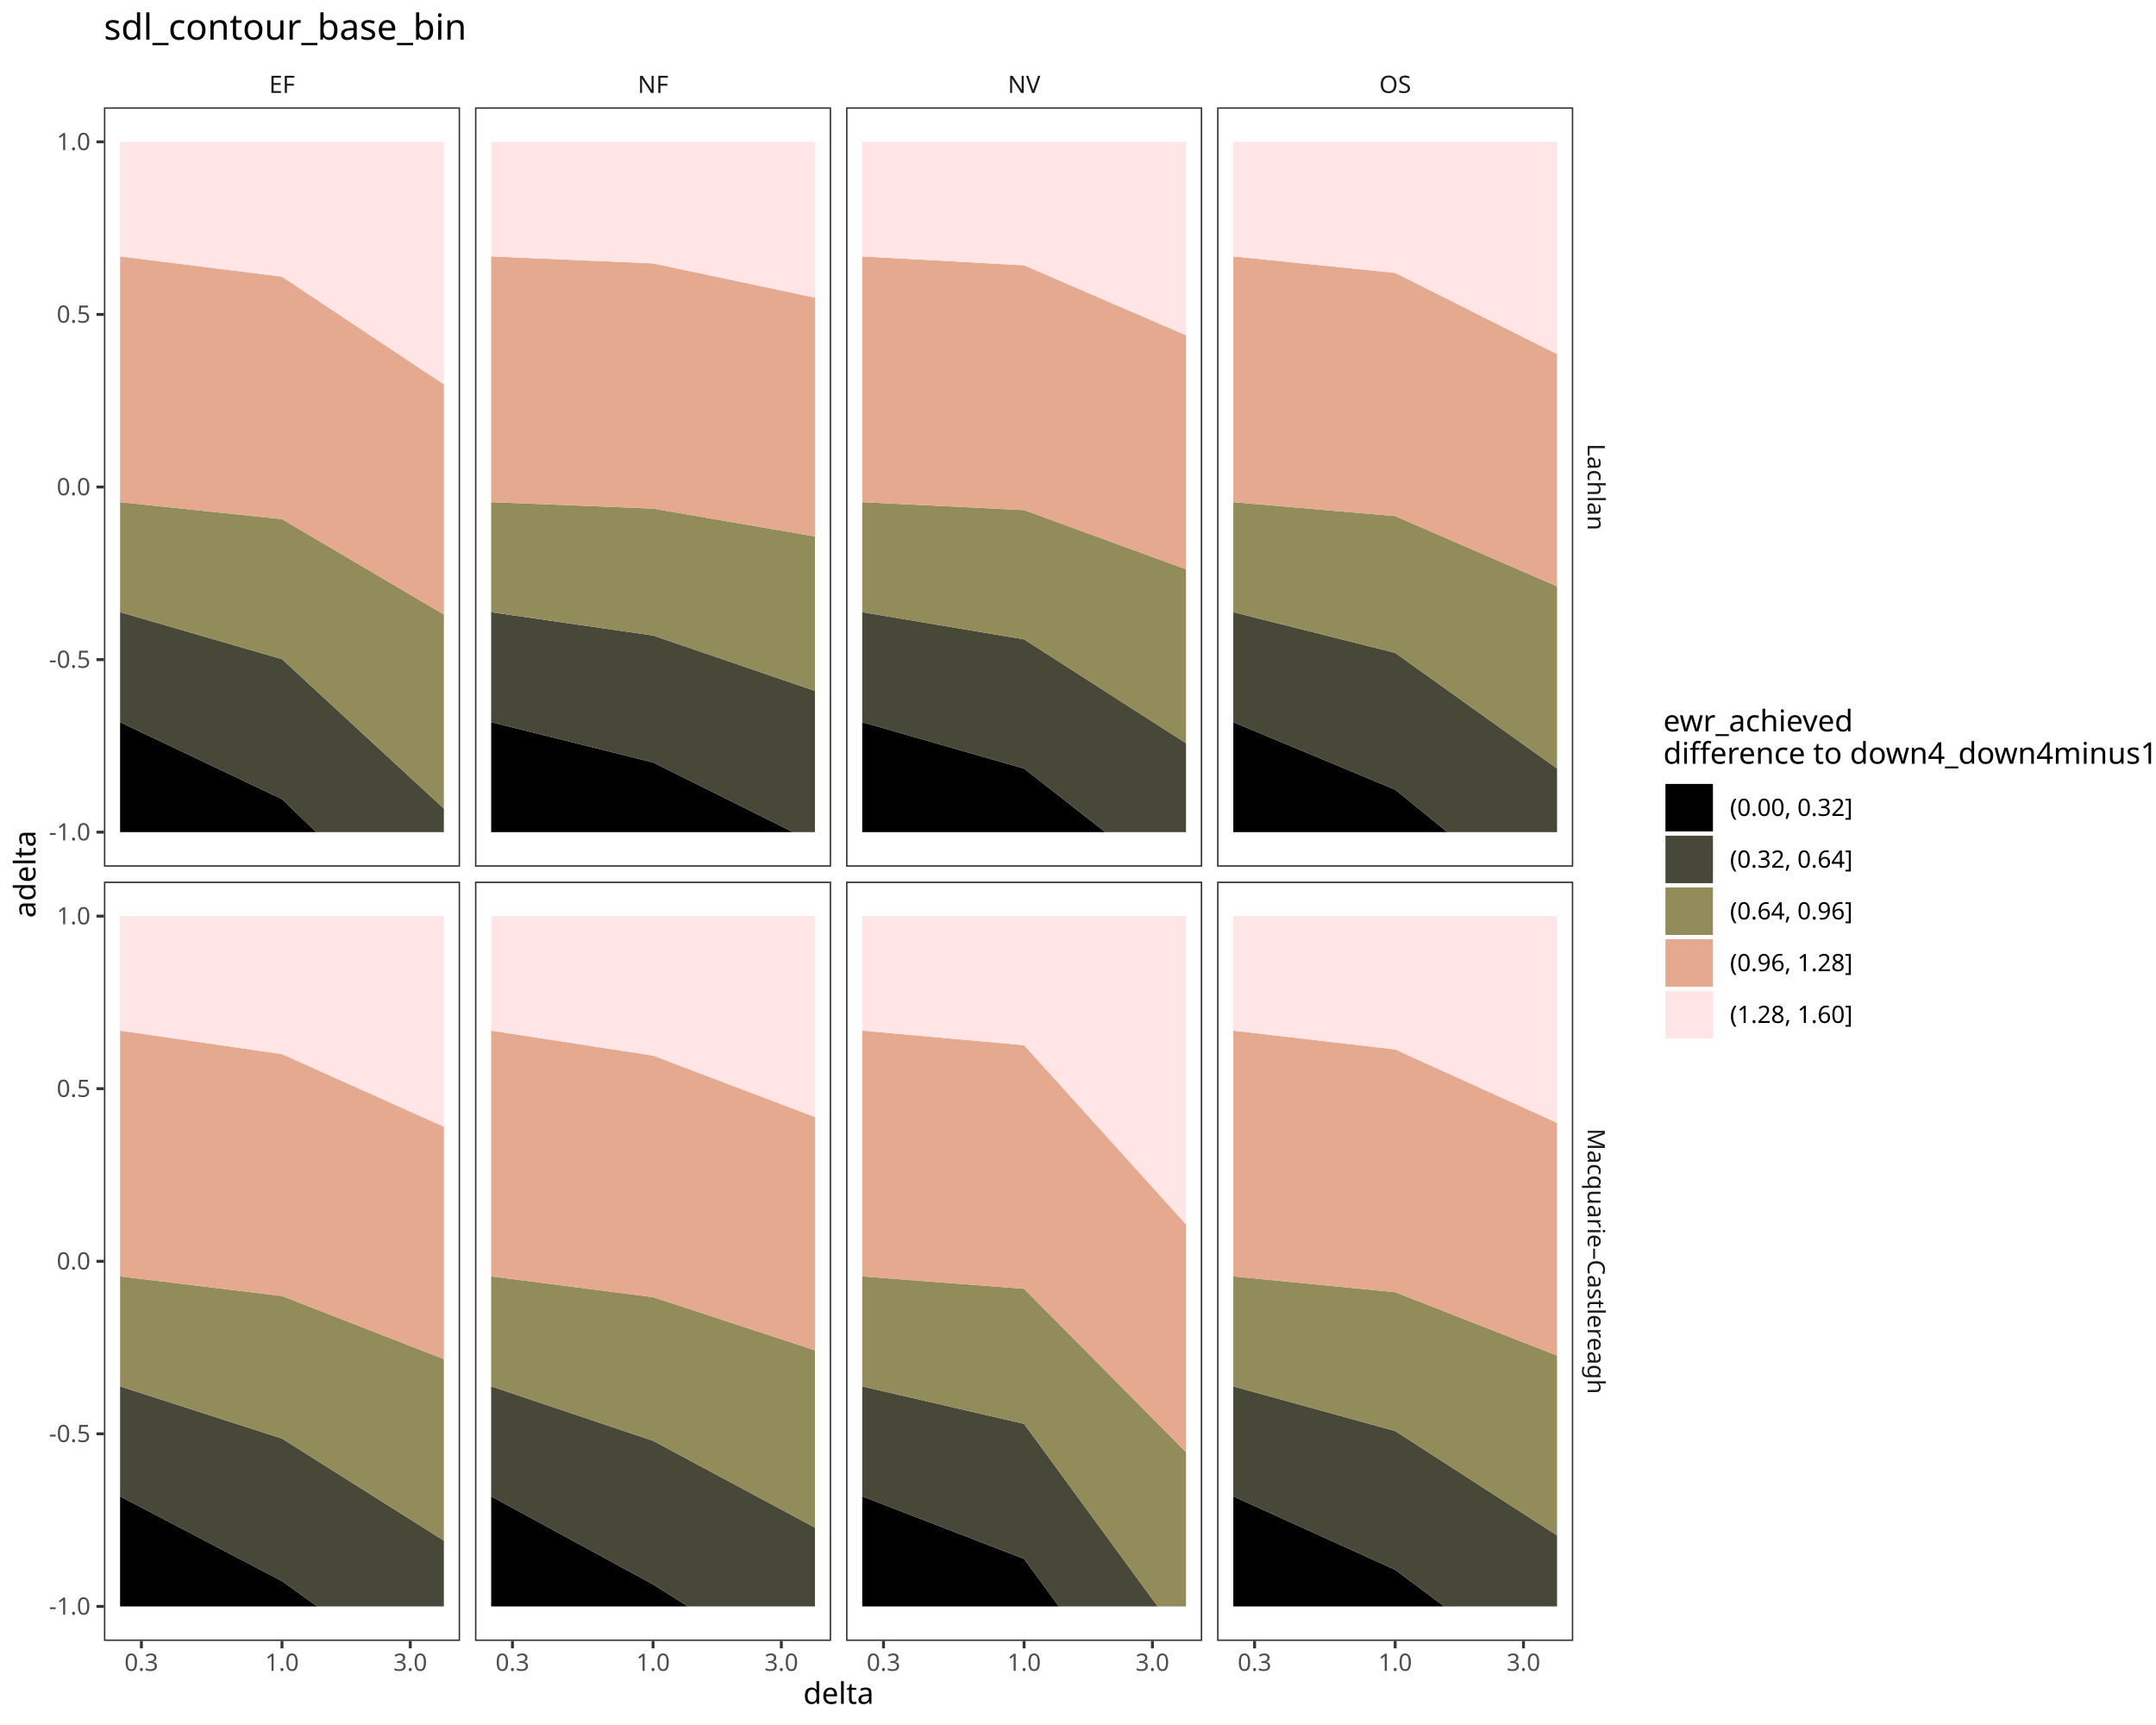
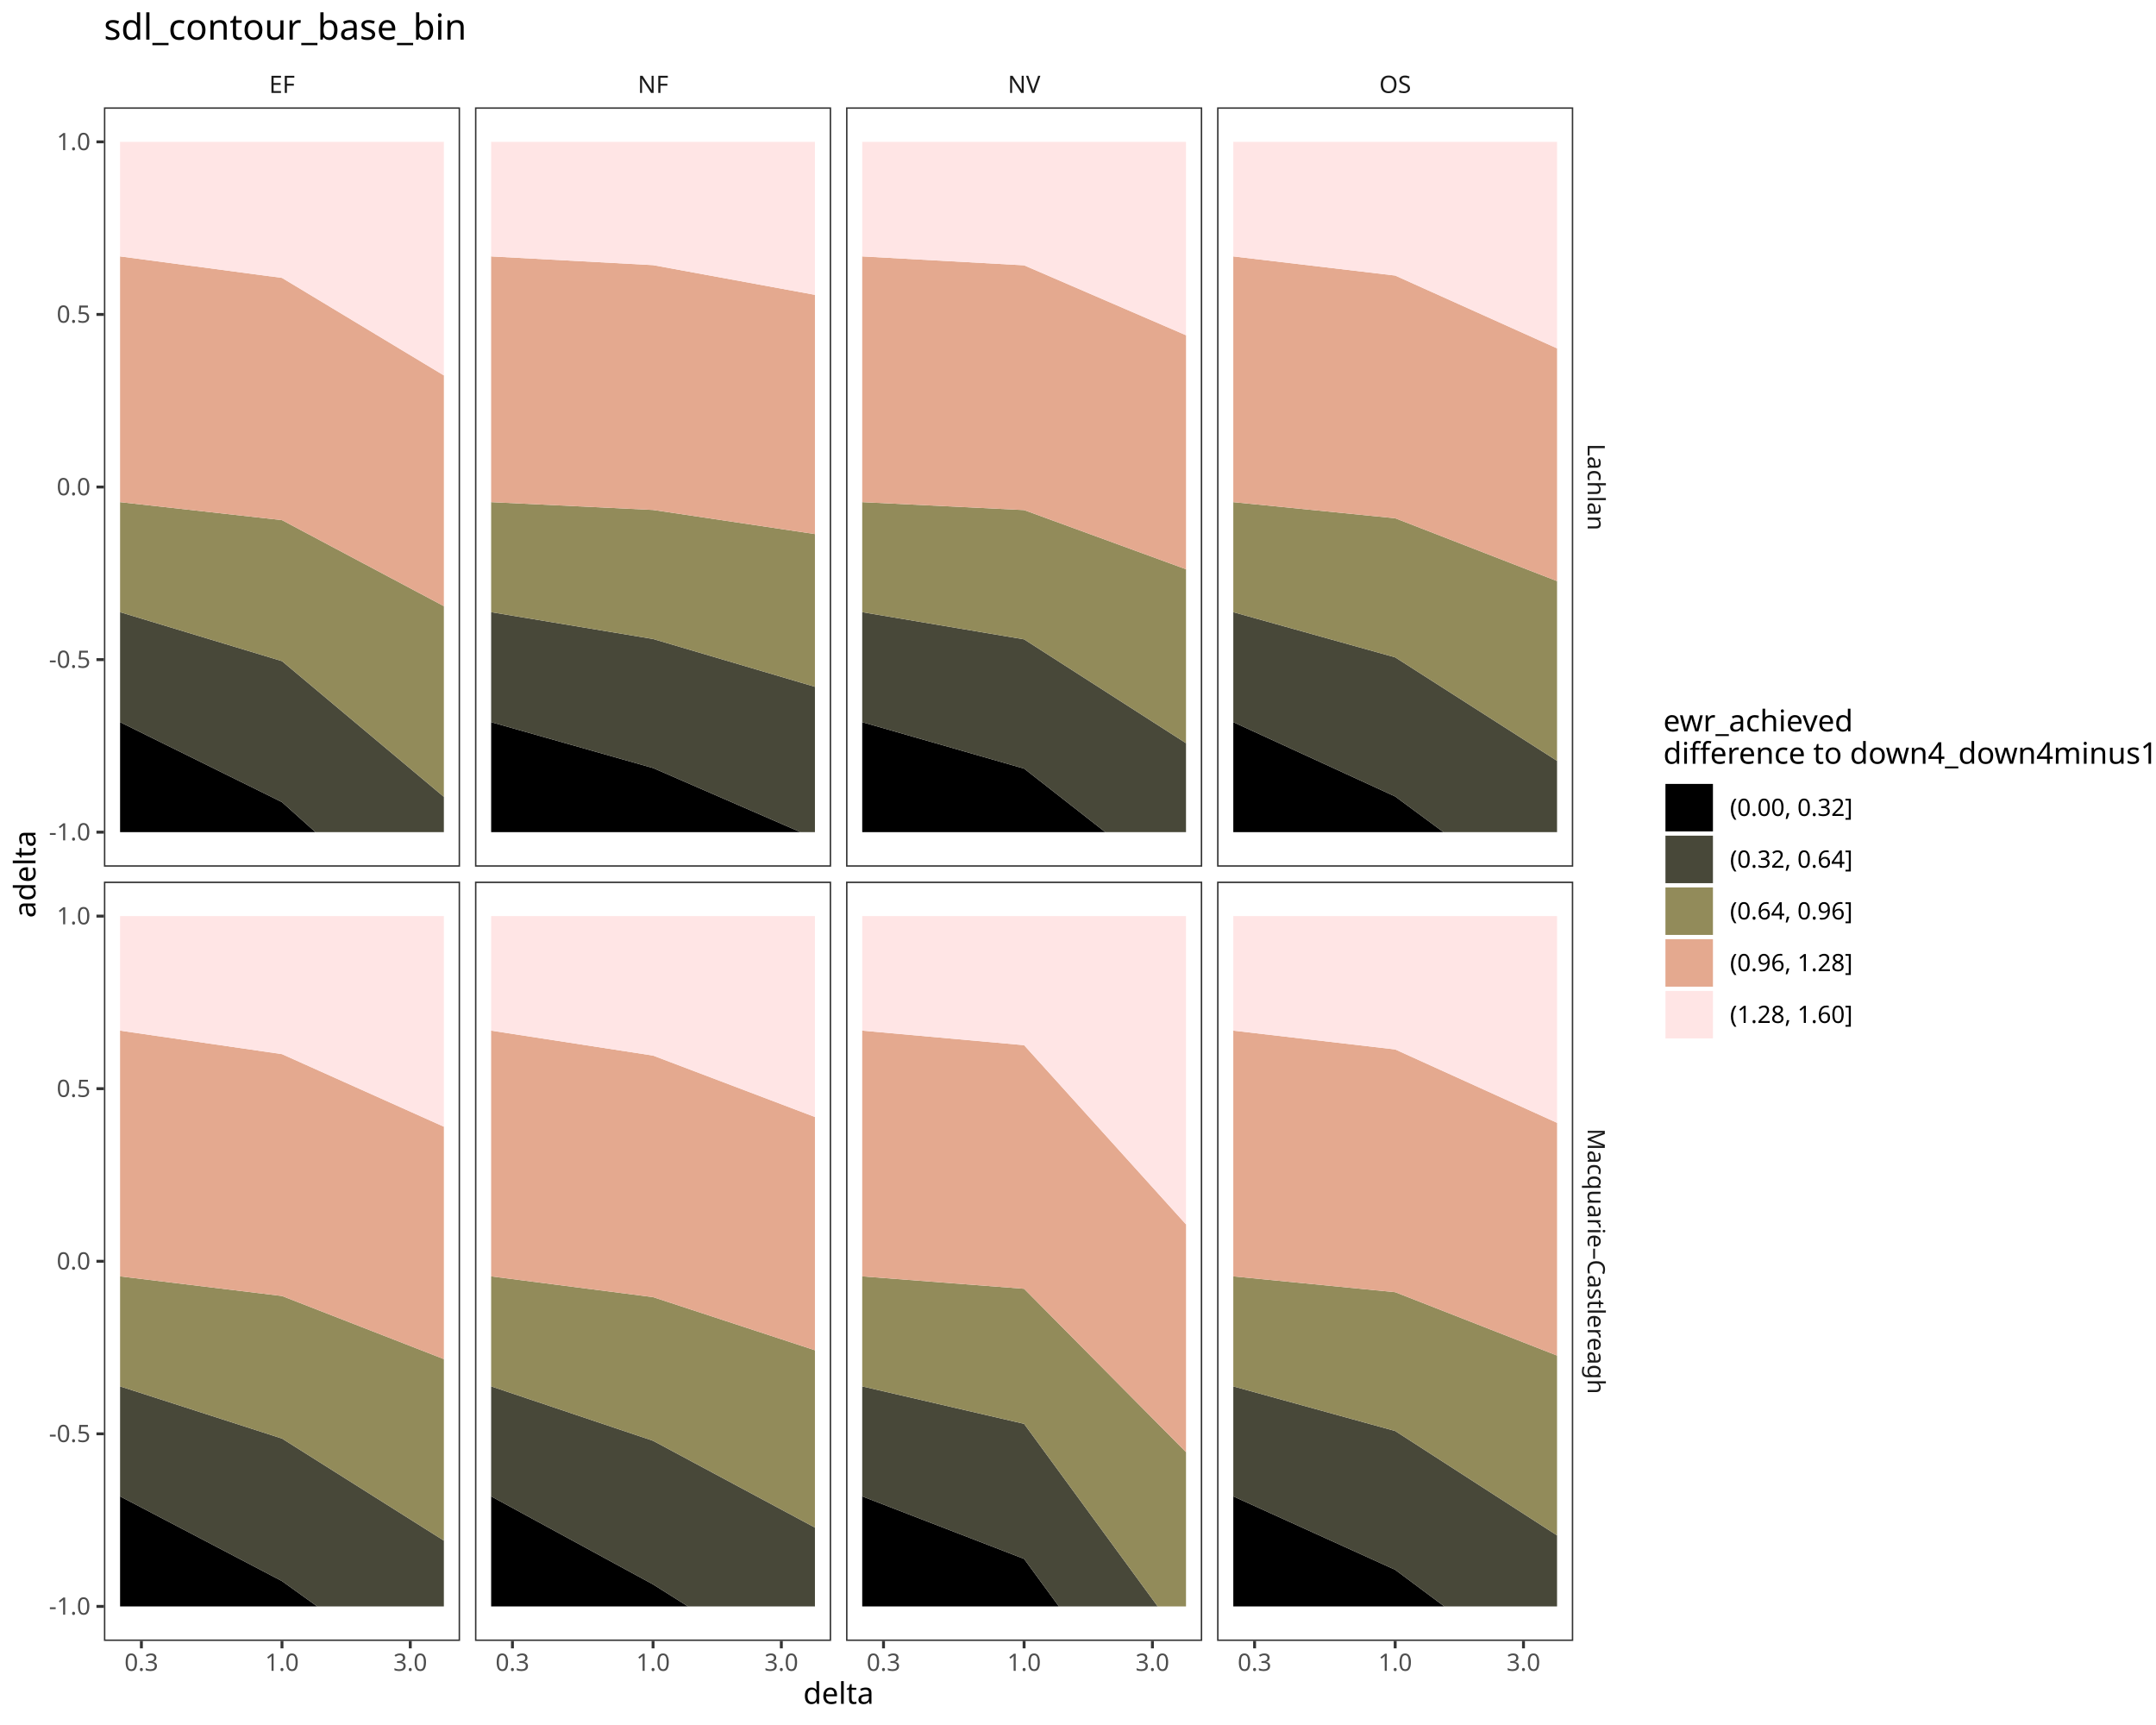
<svg xmlns="http://www.w3.org/2000/svg" class="svglite" data-engine-version="2.0" width="720.00pt" height="576.00pt" viewBox="0 0 720.00 576.00">
  <defs>
    <style type="text/css">
    .svglite line, .svglite polyline, .svglite polygon, .svglite path, .svglite rect, .svglite circle {
      fill: none;
      stroke: #000000;
      stroke-linecap: round;
      stroke-linejoin: round;
      stroke-miterlimit: 10.00;
    }
  </style>
  </defs>
  <rect width="100%" height="100%" style="stroke: none; fill: #FFFFFF;" />
  <defs>
    <clipPath id="cpMC4wMHw3MjAuMDB8MC4wMHw1NzYuMDA=">
      <rect x="0.00" y="0.00" width="720.00" height="576.00" />
    </clipPath>
  </defs>
  <g clip-path="url(#cpMC4wMHw3MjAuMDB8MC4wMHw1NzYuMDA=)">
    <rect x="0" y="0.00" width="720.00" height="576.00" style="stroke-width: 0.97; stroke: #FFFFFF; fill: #FFFFFF;" />
  </g>
  <defs>
    <clipPath id="cpMzQuNzB8MTUzLjY0fDM1Ljg1fDI4OS4zOQ==">
      <rect x="34.70" y="35.85" width="118.94" height="253.55" />
    </clipPath>
  </defs>
  <g clip-path="url(#cpMzQuNzB8MTUzLjY0fDM1Ljg1fDI4OS4zOQ==)">
    <rect x="34.70" y="35.85" width="118.94" height="253.55" style="stroke-width: 0.97; stroke: none; fill: #FFFFFF;" />
-     <path d="M 105.60 277.87 L 94.17 266.85 L 40.10 241.14 L 40.10 277.87 L 94.17 277.87 Z" style="fill-rule: evenodd; fill: #000000; stroke-width: 1.07; stroke: none; stroke-linecap: butt;" />
-     <path d="M 105.60 277.87 L 148.23 277.87 L 148.23 270.00 L 94.17 220.10 L 40.10 204.41 L 40.10 241.14 L 94.17 266.85 Z" style="fill-rule: evenodd; fill: #484839; stroke-width: 1.07; stroke: none; stroke-linecap: butt;" />
-     <path d="M 148.23 205.19 L 94.17 173.34 L 40.10 167.67 L 40.10 204.41 L 94.17 220.10 L 148.23 270.00 Z" style="fill-rule: evenodd; fill: #928B5A; stroke-width: 1.07; stroke: none; stroke-linecap: butt;" />
-     <path d="M 148.23 162.62 L 148.23 128.34 L 94.17 92.38 L 40.10 85.62 L 40.10 162.62 L 40.10 167.67 L 94.17 173.34 L 148.23 205.19 Z" style="fill-rule: evenodd; fill: #E4A98F; stroke-width: 1.07; stroke: none; stroke-linecap: butt;" />
-     <path d="M 148.23 47.37 L 94.17 47.37 L 40.10 47.37 L 40.10 85.62 L 94.17 92.38 L 148.23 128.34 Z" style="fill-rule: evenodd; fill: #FFE5E5; stroke-width: 1.07; stroke: none; stroke-linecap: butt;" />
+     <path d="M 105.36 277.87 L 94.17 267.85 L 40.10 241.14 L 40.10 277.87 L 94.17 277.87 Z" style="fill-rule: evenodd; fill: #000000; stroke-width: 1.07; stroke: none; stroke-linecap: butt;" />
+     <path d="M 105.36 277.87 L 148.23 277.87 L 148.23 266.08 L 94.17 220.76 L 40.10 204.41 L 40.10 241.14 L 94.17 267.85 Z" style="fill-rule: evenodd; fill: #484839; stroke-width: 1.07; stroke: none; stroke-linecap: butt;" />
+     <path d="M 148.23 202.40 L 94.17 173.68 L 40.10 167.67 L 40.10 204.41 L 94.17 220.76 L 148.23 266.08 Z" style="fill-rule: evenodd; fill: #928B5A; stroke-width: 1.07; stroke: none; stroke-linecap: butt;" />
+     <path d="M 148.23 162.62 L 148.23 125.36 L 94.17 92.79 L 40.10 85.62 L 40.10 162.62 L 40.10 167.67 L 94.17 173.68 L 148.23 202.40 Z" style="fill-rule: evenodd; fill: #E4A98F; stroke-width: 1.07; stroke: none; stroke-linecap: butt;" />
+     <path d="M 148.23 47.37 L 94.17 47.37 L 40.10 47.37 L 40.10 85.62 L 94.17 92.79 L 148.23 125.36 Z" style="fill-rule: evenodd; fill: #FFE5E5; stroke-width: 1.07; stroke: none; stroke-linecap: butt;" />
    <rect x="34.70" y="35.85" width="118.94" height="253.55" style="stroke-width: 0.97; stroke: #333333;" />
  </g>
  <g clip-path="url(#cpMC4wMHw3MjAuMDB8MC4wMHw1NzYuMDA=)">
</g>
  <defs>
    <clipPath id="cpMzQuNzB8MTUzLjY0fDI5NC4zOHw1NDcuOTI=">
      <rect x="34.70" y="294.38" width="118.94" height="253.55" />
    </clipPath>
  </defs>
  <g clip-path="url(#cpMzQuNzB8MTUzLjY0fDI5NC4zOHw1NDcuOTI=)">
    <rect x="34.70" y="294.38" width="118.94" height="253.55" style="stroke-width: 0.97; stroke: none; fill: #FFFFFF;" />
    <path d="M 105.93 536.40 L 94.17 527.96 L 40.10 499.66 L 40.10 536.40 L 94.17 536.40 Z" style="fill-rule: evenodd; fill: #000000; stroke-width: 1.07; stroke: none; stroke-linecap: butt;" />
    <path d="M 105.93 536.40 L 148.23 536.40 L 148.23 514.43 L 94.17 480.35 L 40.10 462.93 L 40.10 499.66 L 94.17 527.96 Z" style="fill-rule: evenodd; fill: #484839; stroke-width: 1.07; stroke: none; stroke-linecap: butt;" />
    <path d="M 148.23 453.82 L 94.17 432.75 L 40.10 426.20 L 40.10 462.93 L 94.17 480.35 L 148.23 514.43 Z" style="fill-rule: evenodd; fill: #928B5A; stroke-width: 1.07; stroke: none; stroke-linecap: butt;" />
    <path d="M 148.23 421.15 L 148.23 376.22 L 94.17 351.99 L 40.10 344.14 L 40.10 421.15 L 40.10 426.20 L 94.17 432.75 L 148.23 453.82 Z" style="fill-rule: evenodd; fill: #E4A98F; stroke-width: 1.07; stroke: none; stroke-linecap: butt;" />
    <path d="M 148.23 305.90 L 94.17 305.90 L 40.10 305.90 L 40.10 344.14 L 94.17 351.99 L 148.23 376.22 Z" style="fill-rule: evenodd; fill: #FFE5E5; stroke-width: 1.07; stroke: none; stroke-linecap: butt;" />
    <rect x="34.70" y="294.38" width="118.94" height="253.55" style="stroke-width: 0.97; stroke: #333333;" />
  </g>
  <g clip-path="url(#cpMC4wMHw3MjAuMDB8MC4wMHw1NzYuMDA=)">
</g>
  <defs>
    <clipPath id="cpMTU4LjYyfDI3Ny41NXwzNS44NXwyODkuMzk=">
      <rect x="158.62" y="35.85" width="118.94" height="253.55" />
    </clipPath>
  </defs>
  <g clip-path="url(#cpMTU4LjYyfDI3Ny41NXwzNS44NXwyODkuMzk=)">
    <rect x="158.62" y="35.85" width="118.94" height="253.55" style="stroke-width: 0.97; stroke: none; fill: #FFFFFF;" />
-     <path d="M 264.88 277.87 L 218.09 254.59 L 164.02 241.14 L 164.02 277.87 L 218.09 277.87 Z" style="fill-rule: evenodd; fill: #000000; stroke-width: 1.07; stroke: none; stroke-linecap: butt;" />
-     <path d="M 264.88 277.87 L 272.15 277.87 L 272.15 230.69 L 218.09 212.20 L 164.02 204.41 L 164.02 241.14 L 218.09 254.59 Z" style="fill-rule: evenodd; fill: #484839; stroke-width: 1.07; stroke: none; stroke-linecap: butt;" />
-     <path d="M 272.15 179.12 L 218.09 169.82 L 164.02 167.67 L 164.02 204.41 L 218.09 212.20 L 272.15 230.69 Z" style="fill-rule: evenodd; fill: #928B5A; stroke-width: 1.07; stroke: none; stroke-linecap: butt;" />
-     <path d="M 272.15 162.62 L 272.15 99.39 L 218.09 87.95 L 164.02 85.62 L 164.02 162.62 L 164.02 167.67 L 218.09 169.82 L 272.15 179.12 Z" style="fill-rule: evenodd; fill: #E4A98F; stroke-width: 1.07; stroke: none; stroke-linecap: butt;" />
-     <path d="M 272.15 47.37 L 218.09 47.37 L 164.02 47.37 L 164.02 85.62 L 218.09 87.95 L 272.15 99.39 Z" style="fill-rule: evenodd; fill: #FFE5E5; stroke-width: 1.07; stroke: none; stroke-linecap: butt;" />
+     <path d="M 267.35 277.87 L 218.09 256.46 L 164.02 241.14 L 164.02 277.87 L 218.09 277.87 Z" style="fill-rule: evenodd; fill: #000000; stroke-width: 1.07; stroke: none; stroke-linecap: butt;" />
+     <path d="M 267.35 277.87 L 272.15 277.87 L 272.15 229.33 L 218.09 213.37 L 164.02 204.41 L 164.02 241.14 L 218.09 256.46 Z" style="fill-rule: evenodd; fill: #484839; stroke-width: 1.07; stroke: none; stroke-linecap: butt;" />
+     <path d="M 272.15 178.33 L 218.09 170.28 L 164.02 167.67 L 164.02 204.41 L 218.09 213.37 L 272.15 229.33 Z" style="fill-rule: evenodd; fill: #928B5A; stroke-width: 1.07; stroke: none; stroke-linecap: butt;" />
+     <path d="M 272.15 162.62 L 272.15 98.45 L 218.09 88.53 L 164.02 85.62 L 164.02 162.62 L 164.02 167.67 L 218.09 170.28 L 272.15 178.33 Z" style="fill-rule: evenodd; fill: #E4A98F; stroke-width: 1.07; stroke: none; stroke-linecap: butt;" />
+     <path d="M 272.15 47.37 L 218.09 47.37 L 164.02 47.37 L 164.02 85.62 L 218.09 88.53 L 272.15 98.45 Z" style="fill-rule: evenodd; fill: #FFE5E5; stroke-width: 1.07; stroke: none; stroke-linecap: butt;" />
    <rect x="158.62" y="35.85" width="118.94" height="253.55" style="stroke-width: 0.97; stroke: #333333;" />
  </g>
  <g clip-path="url(#cpMC4wMHw3MjAuMDB8MC4wMHw1NzYuMDA=)">
</g>
  <defs>
    <clipPath id="cpMTU4LjYyfDI3Ny41NXwyOTQuMzh8NTQ3Ljky">
      <rect x="158.62" y="294.38" width="118.94" height="253.55" />
    </clipPath>
  </defs>
  <g clip-path="url(#cpMTU4LjYyfDI3Ny41NXwyOTQuMzh8NTQ3Ljky)">
    <rect x="158.62" y="294.38" width="118.94" height="253.55" style="stroke-width: 0.97; stroke: none; fill: #FFFFFF;" />
    <path d="M 229.75 536.40 L 218.09 529.06 L 164.02 499.66 L 164.02 536.40 L 218.09 536.40 Z" style="fill-rule: evenodd; fill: #000000; stroke-width: 1.07; stroke: none; stroke-linecap: butt;" />
    <path d="M 229.75 536.40 L 272.15 536.40 L 272.15 510.08 L 218.09 481.10 L 164.02 462.93 L 164.02 499.66 L 218.09 529.06 Z" style="fill-rule: evenodd; fill: #484839; stroke-width: 1.07; stroke: none; stroke-linecap: butt;" />
    <path d="M 272.15 450.87 L 218.09 433.13 L 164.02 426.20 L 164.02 462.93 L 218.09 481.10 L 272.15 510.08 Z" style="fill-rule: evenodd; fill: #928B5A; stroke-width: 1.07; stroke: none; stroke-linecap: butt;" />
    <path d="M 272.15 421.15 L 272.15 372.98 L 218.09 352.47 L 164.02 344.14 L 164.02 421.15 L 164.02 426.20 L 218.09 433.13 L 272.15 450.87 Z" style="fill-rule: evenodd; fill: #E4A98F; stroke-width: 1.07; stroke: none; stroke-linecap: butt;" />
    <path d="M 272.15 305.90 L 218.09 305.90 L 164.02 305.90 L 164.02 344.14 L 218.09 352.47 L 272.15 372.98 Z" style="fill-rule: evenodd; fill: #FFE5E5; stroke-width: 1.07; stroke: none; stroke-linecap: butt;" />
    <rect x="158.62" y="294.38" width="118.94" height="253.55" style="stroke-width: 0.97; stroke: #333333;" />
  </g>
  <g clip-path="url(#cpMC4wMHw3MjAuMDB8MC4wMHw1NzYuMDA=)">
</g>
  <defs>
    <clipPath id="cpMjgyLjU0fDQwMS40N3wzNS44NXwyODkuMzk=">
      <rect x="282.54" y="35.85" width="118.94" height="253.55" />
    </clipPath>
  </defs>
  <g clip-path="url(#cpMjgyLjU0fDQwMS40N3wzNS44NXwyODkuMzk=)">
    <rect x="282.54" y="35.85" width="118.94" height="253.55" style="stroke-width: 0.97; stroke: none; fill: #FFFFFF;" />
    <path d="M 369.13 277.87 L 342.00 256.65 L 287.94 241.14 L 287.94 277.87 L 342.00 277.87 Z" style="fill-rule: evenodd; fill: #000000; stroke-width: 1.07; stroke: none; stroke-linecap: butt;" />
    <path d="M 369.13 277.87 L 396.07 277.87 L 396.07 248.16 L 342.00 213.49 L 287.94 204.41 L 287.94 241.14 L 342.00 256.65 Z" style="fill-rule: evenodd; fill: #484839; stroke-width: 1.07; stroke: none; stroke-linecap: butt;" />
    <path d="M 396.07 190.08 L 342.00 170.32 L 287.94 167.67 L 287.94 204.41 L 342.00 213.49 L 396.07 248.16 Z" style="fill-rule: evenodd; fill: #928B5A; stroke-width: 1.07; stroke: none; stroke-linecap: butt;" />
    <path d="M 396.07 162.62 L 396.07 111.94 L 342.00 88.59 L 287.94 85.62 L 287.94 162.62 L 287.94 167.67 L 342.00 170.32 L 396.07 190.08 Z" style="fill-rule: evenodd; fill: #E4A98F; stroke-width: 1.07; stroke: none; stroke-linecap: butt;" />
    <path d="M 396.07 47.37 L 342.00 47.37 L 287.94 47.37 L 287.94 85.62 L 342.00 88.59 L 396.07 111.94 Z" style="fill-rule: evenodd; fill: #FFE5E5; stroke-width: 1.07; stroke: none; stroke-linecap: butt;" />
    <rect x="282.54" y="35.85" width="118.94" height="253.55" style="stroke-width: 0.97; stroke: #333333;" />
  </g>
  <g clip-path="url(#cpMC4wMHw3MjAuMDB8MC4wMHw1NzYuMDA=)">
</g>
  <defs>
    <clipPath id="cpMjgyLjU0fDQwMS40N3wyOTQuMzh8NTQ3Ljky">
      <rect x="282.54" y="294.38" width="118.94" height="253.55" />
    </clipPath>
  </defs>
  <g clip-path="url(#cpMjgyLjU0fDQwMS40N3wyOTQuMzh8NTQ3Ljky)">
    <rect x="282.54" y="294.38" width="118.94" height="253.55" style="stroke-width: 0.97; stroke: none; fill: #FFFFFF;" />
    <path d="M 353.61 536.40 L 342.00 520.54 L 287.94 499.66 L 287.94 536.40 L 342.00 536.40 Z" style="fill-rule: evenodd; fill: #000000; stroke-width: 1.07; stroke: none; stroke-linecap: butt;" />
    <path d="M 353.61 536.40 L 386.61 536.40 L 342.00 475.44 L 287.94 462.93 L 287.94 499.66 L 342.00 520.54 Z" style="fill-rule: evenodd; fill: #484839; stroke-width: 1.07; stroke: none; stroke-linecap: butt;" />
    <path d="M 386.61 536.40 L 396.07 536.40 L 396.07 484.88 L 342.00 430.34 L 287.94 426.20 L 287.94 462.93 L 342.00 475.44 Z" style="fill-rule: evenodd; fill: #928B5A; stroke-width: 1.07; stroke: none; stroke-linecap: butt;" />
    <path d="M 396.07 421.15 L 396.07 408.84 L 342.00 349.00 L 287.94 344.14 L 287.94 421.15 L 287.94 426.20 L 342.00 430.34 L 396.07 484.88 Z" style="fill-rule: evenodd; fill: #E4A98F; stroke-width: 1.07; stroke: none; stroke-linecap: butt;" />
    <path d="M 396.07 305.90 L 342.00 305.90 L 287.94 305.90 L 287.94 344.14 L 342.00 349.00 L 396.07 408.84 Z" style="fill-rule: evenodd; fill: #FFE5E5; stroke-width: 1.07; stroke: none; stroke-linecap: butt;" />
    <rect x="282.54" y="294.38" width="118.94" height="253.55" style="stroke-width: 0.97; stroke: #333333;" />
  </g>
  <g clip-path="url(#cpMC4wMHw3MjAuMDB8MC4wMHw1NzYuMDA=)">
</g>
  <defs>
    <clipPath id="cpNDA2LjQ1fDUyNS4zOXwzNS44NXwyODkuMzk=">
      <rect x="406.45" y="35.85" width="118.94" height="253.55" />
    </clipPath>
  </defs>
  <g clip-path="url(#cpNDA2LjQ1fDUyNS4zOXwzNS44NXwyODkuMzk=)">
    <rect x="406.45" y="35.85" width="118.94" height="253.55" style="stroke-width: 0.97; stroke: none; fill: #FFFFFF;" />
-     <path d="M 483.38 277.87 L 465.92 263.68 L 411.86 241.14 L 411.86 277.87 L 465.92 277.87 Z" style="fill-rule: evenodd; fill: #000000; stroke-width: 1.07; stroke: none; stroke-linecap: butt;" />
-     <path d="M 483.38 277.87 L 519.98 277.87 L 519.98 256.63 L 465.92 218.00 L 411.86 204.41 L 411.86 241.14 L 465.92 263.68 Z" style="fill-rule: evenodd; fill: #484839; stroke-width: 1.07; stroke: none; stroke-linecap: butt;" />
-     <path d="M 519.98 195.80 L 465.92 172.32 L 411.86 167.67 L 411.86 204.41 L 465.92 218.00 L 519.98 256.63 Z" style="fill-rule: evenodd; fill: #928B5A; stroke-width: 1.07; stroke: none; stroke-linecap: butt;" />
-     <path d="M 519.98 162.62 L 519.98 118.25 L 465.92 91.11 L 411.86 85.62 L 411.86 162.62 L 411.86 167.67 L 465.92 172.32 L 519.98 195.80 Z" style="fill-rule: evenodd; fill: #E4A98F; stroke-width: 1.07; stroke: none; stroke-linecap: butt;" />
-     <path d="M 519.98 47.37 L 465.92 47.37 L 411.86 47.37 L 411.86 85.62 L 465.92 91.11 L 519.98 118.25 Z" style="fill-rule: evenodd; fill: #FFE5E5; stroke-width: 1.07; stroke: none; stroke-linecap: butt;" />
+     <path d="M 482.05 277.87 L 465.92 265.96 L 411.86 241.14 L 411.86 277.87 L 465.92 277.87 Z" style="fill-rule: evenodd; fill: #000000; stroke-width: 1.07; stroke: none; stroke-linecap: butt;" />
+     <path d="M 482.05 277.87 L 519.98 277.87 L 519.98 254.06 L 465.92 219.50 L 411.86 204.41 L 411.86 241.14 L 465.92 265.96 Z" style="fill-rule: evenodd; fill: #484839; stroke-width: 1.07; stroke: none; stroke-linecap: butt;" />
+     <path d="M 519.98 194.04 L 465.92 173.05 L 411.86 167.67 L 411.86 204.41 L 465.92 219.50 L 519.98 254.06 Z" style="fill-rule: evenodd; fill: #928B5A; stroke-width: 1.07; stroke: none; stroke-linecap: butt;" />
+     <path d="M 519.98 162.62 L 519.98 116.32 L 465.92 92.01 L 411.86 85.62 L 411.86 162.62 L 411.86 167.67 L 465.92 173.05 L 519.98 194.04 Z" style="fill-rule: evenodd; fill: #E4A98F; stroke-width: 1.07; stroke: none; stroke-linecap: butt;" />
+     <path d="M 519.98 47.37 L 465.92 47.37 L 411.86 47.37 L 411.86 85.62 L 465.92 92.01 L 519.98 116.32 Z" style="fill-rule: evenodd; fill: #FFE5E5; stroke-width: 1.07; stroke: none; stroke-linecap: butt;" />
    <rect x="406.45" y="35.85" width="118.94" height="253.55" style="stroke-width: 0.97; stroke: #333333;" />
  </g>
  <g clip-path="url(#cpMC4wMHw3MjAuMDB8MC4wMHw1NzYuMDA=)">
</g>
  <defs>
    <clipPath id="cpNDA2LjQ1fDUyNS4zOXwyOTQuMzh8NTQ3Ljky">
      <rect x="406.45" y="294.38" width="118.94" height="253.55" />
    </clipPath>
  </defs>
  <g clip-path="url(#cpNDA2LjQ1fDUyNS4zOXwyOTQuMzh8NTQ3Ljky)">
    <rect x="406.45" y="294.38" width="118.94" height="253.55" style="stroke-width: 0.97; stroke: none; fill: #FFFFFF;" />
    <path d="M 482.32 536.40 L 465.92 524.18 L 411.86 499.66 L 411.86 536.40 L 465.92 536.40 Z" style="fill-rule: evenodd; fill: #000000; stroke-width: 1.07; stroke: none; stroke-linecap: butt;" />
    <path d="M 482.32 536.40 L 519.98 536.40 L 519.98 512.69 L 465.92 477.83 L 411.86 462.93 L 411.86 499.66 L 465.92 524.18 Z" style="fill-rule: evenodd; fill: #484839; stroke-width: 1.07; stroke: none; stroke-linecap: butt;" />
    <path d="M 519.98 452.64 L 465.92 431.48 L 411.86 426.20 L 411.86 462.93 L 465.92 477.83 L 519.98 512.69 Z" style="fill-rule: evenodd; fill: #928B5A; stroke-width: 1.07; stroke: none; stroke-linecap: butt;" />
    <path d="M 519.98 421.15 L 519.98 374.93 L 465.92 350.42 L 411.86 344.14 L 411.86 421.15 L 411.86 426.20 L 465.92 431.48 L 519.98 452.64 Z" style="fill-rule: evenodd; fill: #E4A98F; stroke-width: 1.07; stroke: none; stroke-linecap: butt;" />
    <path d="M 519.98 305.90 L 465.92 305.90 L 411.86 305.90 L 411.86 344.14 L 465.92 350.42 L 519.98 374.93 Z" style="fill-rule: evenodd; fill: #FFE5E5; stroke-width: 1.07; stroke: none; stroke-linecap: butt;" />
    <rect x="406.45" y="294.38" width="118.94" height="253.55" style="stroke-width: 0.97; stroke: #333333;" />
  </g>
  <g clip-path="url(#cpMC4wMHw3MjAuMDB8MC4wMHw1NzYuMDA=)">
</g>
  <defs>
    <clipPath id="cpMzQuNzB8MTUzLjY0fDIwLjcxfDM1Ljg1">
      <rect x="34.70" y="20.71" width="118.94" height="15.14" />
    </clipPath>
  </defs>
  <g clip-path="url(#cpMzQuNzB8MTUzLjY0fDIwLjcxfDM1Ljg1)">
    <text x="94.17" y="31.03" text-anchor="middle" style="font-size: 8.00px; fill: #1A1A1A; font-family: sans;" textLength="10.22px" lengthAdjust="spacingAndGlyphs">EF</text>
  </g>
  <g clip-path="url(#cpMC4wMHw3MjAuMDB8MC4wMHw1NzYuMDA=)">
</g>
  <defs>
    <clipPath id="cpMTU4LjYyfDI3Ny41NXwyMC43MXwzNS44NQ==">
      <rect x="158.62" y="20.71" width="118.94" height="15.14" />
    </clipPath>
  </defs>
  <g clip-path="url(#cpMTU4LjYyfDI3Ny41NXwyMC43MXwzNS44NQ==)">
    <text x="218.09" y="31.03" text-anchor="middle" style="font-size: 8.00px; fill: #1A1A1A; font-family: sans;" textLength="10.67px" lengthAdjust="spacingAndGlyphs">NF</text>
  </g>
  <g clip-path="url(#cpMC4wMHw3MjAuMDB8MC4wMHw1NzYuMDA=)">
</g>
  <defs>
    <clipPath id="cpMjgyLjU0fDQwMS40N3wyMC43MXwzNS44NQ==">
      <rect x="282.54" y="20.71" width="118.94" height="15.14" />
    </clipPath>
  </defs>
  <g clip-path="url(#cpMjgyLjU0fDQwMS40N3wyMC43MXwzNS44NQ==)">
    <text x="342.00" y="31.03" text-anchor="middle" style="font-size: 8.00px; fill: #1A1A1A; font-family: sans;" textLength="11.12px" lengthAdjust="spacingAndGlyphs">NV</text>
  </g>
  <g clip-path="url(#cpMC4wMHw3MjAuMDB8MC4wMHw1NzYuMDA=)">
</g>
  <defs>
    <clipPath id="cpNDA2LjQ1fDUyNS4zOXwyMC43MXwzNS44NQ==">
      <rect x="406.45" y="20.71" width="118.94" height="15.14" />
    </clipPath>
  </defs>
  <g clip-path="url(#cpNDA2LjQ1fDUyNS4zOXwyMC43MXwzNS44NQ==)">
    <text x="465.92" y="31.03" text-anchor="middle" style="font-size: 8.00px; fill: #1A1A1A; font-family: sans;" textLength="11.56px" lengthAdjust="spacingAndGlyphs">OS</text>
  </g>
  <g clip-path="url(#cpMC4wMHw3MjAuMDB8MC4wMHw1NzYuMDA=)">
</g>
  <defs>
    <clipPath id="cpNTI1LjM5fDU0MC41M3wzNS44NXwyODkuMzk=">
      <rect x="525.39" y="35.85" width="15.14" height="253.55" />
    </clipPath>
  </defs>
  <g clip-path="url(#cpNTI1LjM5fDU0MC41M3wzNS44NXwyODkuMzk=)">
    <text transform="translate(530.21,162.62) rotate(90)" text-anchor="middle" style="font-size: 8.00px; fill: #1A1A1A; font-family: sans;" textLength="28.03px" lengthAdjust="spacingAndGlyphs">Lachlan</text>
  </g>
  <g clip-path="url(#cpMC4wMHw3MjAuMDB8MC4wMHw1NzYuMDA=)">
</g>
  <defs>
    <clipPath id="cpNTI1LjM5fDU0MC41M3wyOTQuMzh8NTQ3Ljky">
      <rect x="525.39" y="294.38" width="15.14" height="253.55" />
    </clipPath>
  </defs>
  <g clip-path="url(#cpNTI1LjM5fDU0MC41M3wyOTQuMzh8NTQ3Ljky)">
    <text transform="translate(530.21,421.15) rotate(90)" text-anchor="middle" style="font-size: 8.00px; fill: #1A1A1A; font-family: sans;" textLength="84.95px" lengthAdjust="spacingAndGlyphs">Macquarie–Castlereagh</text>
  </g>
  <g clip-path="url(#cpMC4wMHw3MjAuMDB8MC4wMHw1NzYuMDA=)">
    <polyline points="47.22,550.41 47.22,547.92 " style="stroke-width: 0.97; stroke: #333333; stroke-linecap: butt;" />
    <polyline points="94.17,550.41 94.17,547.92 " style="stroke-width: 0.97; stroke: #333333; stroke-linecap: butt;" />
    <polyline points="137.01,550.41 137.01,547.92 " style="stroke-width: 0.97; stroke: #333333; stroke-linecap: butt;" />
    <text x="47.22" y="557.91" text-anchor="middle" style="font-size: 8.00px; fill: #4D4D4D; font-family: sans;" textLength="11.12px" lengthAdjust="spacingAndGlyphs">0.3</text>
    <text x="94.17" y="557.91" text-anchor="middle" style="font-size: 8.00px; fill: #4D4D4D; font-family: sans;" textLength="11.12px" lengthAdjust="spacingAndGlyphs">1.0</text>
    <text x="137.01" y="557.91" text-anchor="middle" style="font-size: 8.00px; fill: #4D4D4D; font-family: sans;" textLength="11.12px" lengthAdjust="spacingAndGlyphs">3.0</text>
    <polyline points="171.13,550.41 171.13,547.92 " style="stroke-width: 0.97; stroke: #333333; stroke-linecap: butt;" />
    <polyline points="218.09,550.41 218.09,547.92 " style="stroke-width: 0.97; stroke: #333333; stroke-linecap: butt;" />
    <polyline points="260.93,550.41 260.93,547.92 " style="stroke-width: 0.97; stroke: #333333; stroke-linecap: butt;" />
    <text x="171.13" y="557.91" text-anchor="middle" style="font-size: 8.00px; fill: #4D4D4D; font-family: sans;" textLength="11.12px" lengthAdjust="spacingAndGlyphs">0.3</text>
    <text x="218.09" y="557.91" text-anchor="middle" style="font-size: 8.00px; fill: #4D4D4D; font-family: sans;" textLength="11.12px" lengthAdjust="spacingAndGlyphs">1.0</text>
    <text x="260.93" y="557.91" text-anchor="middle" style="font-size: 8.00px; fill: #4D4D4D; font-family: sans;" textLength="11.12px" lengthAdjust="spacingAndGlyphs">3.0</text>
    <polyline points="295.05,550.41 295.05,547.92 " style="stroke-width: 0.97; stroke: #333333; stroke-linecap: butt;" />
    <polyline points="342.00,550.41 342.00,547.92 " style="stroke-width: 0.97; stroke: #333333; stroke-linecap: butt;" />
    <polyline points="384.85,550.41 384.85,547.92 " style="stroke-width: 0.97; stroke: #333333; stroke-linecap: butt;" />
    <text x="295.05" y="557.91" text-anchor="middle" style="font-size: 8.00px; fill: #4D4D4D; font-family: sans;" textLength="11.12px" lengthAdjust="spacingAndGlyphs">0.3</text>
    <text x="342.00" y="557.91" text-anchor="middle" style="font-size: 8.00px; fill: #4D4D4D; font-family: sans;" textLength="11.12px" lengthAdjust="spacingAndGlyphs">1.0</text>
    <text x="384.85" y="557.91" text-anchor="middle" style="font-size: 8.00px; fill: #4D4D4D; font-family: sans;" textLength="11.12px" lengthAdjust="spacingAndGlyphs">3.0</text>
    <polyline points="418.97,550.41 418.97,547.92 " style="stroke-width: 0.97; stroke: #333333; stroke-linecap: butt;" />
    <polyline points="465.92,550.41 465.92,547.92 " style="stroke-width: 0.97; stroke: #333333; stroke-linecap: butt;" />
    <polyline points="508.77,550.41 508.77,547.92 " style="stroke-width: 0.97; stroke: #333333; stroke-linecap: butt;" />
    <text x="418.97" y="557.91" text-anchor="middle" style="font-size: 8.00px; fill: #4D4D4D; font-family: sans;" textLength="11.12px" lengthAdjust="spacingAndGlyphs">0.3</text>
    <text x="465.92" y="557.91" text-anchor="middle" style="font-size: 8.00px; fill: #4D4D4D; font-family: sans;" textLength="11.12px" lengthAdjust="spacingAndGlyphs">1.0</text>
    <text x="508.77" y="557.91" text-anchor="middle" style="font-size: 8.00px; fill: #4D4D4D; font-family: sans;" textLength="11.12px" lengthAdjust="spacingAndGlyphs">3.0</text>
    <text x="30.22" y="280.62" text-anchor="end" style="font-size: 8.00px; fill: #4D4D4D; font-family: sans;" textLength="13.79px" lengthAdjust="spacingAndGlyphs">-1.0</text>
    <text x="30.22" y="223.00" text-anchor="end" style="font-size: 8.00px; fill: #4D4D4D; font-family: sans;" textLength="13.79px" lengthAdjust="spacingAndGlyphs">-0.5</text>
    <text x="30.22" y="165.37" text-anchor="end" style="font-size: 8.00px; fill: #4D4D4D; font-family: sans;" textLength="11.12px" lengthAdjust="spacingAndGlyphs">0.0</text>
    <text x="30.22" y="107.75" text-anchor="end" style="font-size: 8.00px; fill: #4D4D4D; font-family: sans;" textLength="11.12px" lengthAdjust="spacingAndGlyphs">0.5</text>
    <text x="30.22" y="50.13" text-anchor="end" style="font-size: 8.00px; fill: #4D4D4D; font-family: sans;" textLength="11.12px" lengthAdjust="spacingAndGlyphs">1.0</text>
    <polyline points="32.21,277.87 34.70,277.87 " style="stroke-width: 0.97; stroke: #333333; stroke-linecap: butt;" />
    <polyline points="32.21,220.25 34.70,220.25 " style="stroke-width: 0.97; stroke: #333333; stroke-linecap: butt;" />
    <polyline points="32.21,162.62 34.70,162.62 " style="stroke-width: 0.97; stroke: #333333; stroke-linecap: butt;" />
    <polyline points="32.21,105.00 34.70,105.00 " style="stroke-width: 0.97; stroke: #333333; stroke-linecap: butt;" />
    <polyline points="32.21,47.37 34.70,47.37 " style="stroke-width: 0.97; stroke: #333333; stroke-linecap: butt;" />
    <text x="30.22" y="539.15" text-anchor="end" style="font-size: 8.00px; fill: #4D4D4D; font-family: sans;" textLength="13.79px" lengthAdjust="spacingAndGlyphs">-1.0</text>
    <text x="30.22" y="481.52" text-anchor="end" style="font-size: 8.00px; fill: #4D4D4D; font-family: sans;" textLength="13.79px" lengthAdjust="spacingAndGlyphs">-0.5</text>
    <text x="30.22" y="423.90" text-anchor="end" style="font-size: 8.00px; fill: #4D4D4D; font-family: sans;" textLength="11.12px" lengthAdjust="spacingAndGlyphs">0.0</text>
    <text x="30.22" y="366.28" text-anchor="end" style="font-size: 8.00px; fill: #4D4D4D; font-family: sans;" textLength="11.12px" lengthAdjust="spacingAndGlyphs">0.5</text>
    <text x="30.22" y="308.65" text-anchor="end" style="font-size: 8.00px; fill: #4D4D4D; font-family: sans;" textLength="11.12px" lengthAdjust="spacingAndGlyphs">1.0</text>
    <polyline points="32.21,536.40 34.70,536.40 " style="stroke-width: 0.97; stroke: #333333; stroke-linecap: butt;" />
    <polyline points="32.21,478.77 34.70,478.77 " style="stroke-width: 0.97; stroke: #333333; stroke-linecap: butt;" />
    <polyline points="32.21,421.15 34.70,421.15 " style="stroke-width: 0.97; stroke: #333333; stroke-linecap: butt;" />
    <polyline points="32.21,363.52 34.70,363.52 " style="stroke-width: 0.97; stroke: #333333; stroke-linecap: butt;" />
    <polyline points="32.21,305.90 34.70,305.90 " style="stroke-width: 0.97; stroke: #333333; stroke-linecap: butt;" />
    <text x="280.04" y="568.94" text-anchor="middle" style="font-size: 10.00px; font-family: sans;" textLength="21.68px" lengthAdjust="spacingAndGlyphs">delta</text>
    <text transform="translate(11.86,291.88) rotate(-90)" text-anchor="middle" style="font-size: 10.00px; font-family: sans;" textLength="27.25px" lengthAdjust="spacingAndGlyphs">adelta</text>
    <rect x="550.49" y="231.33" width="164.53" height="121.10" style="stroke-width: 0.97; stroke: none; fill: #FFFFFF;" />
    <text x="555.47" y="244.23" style="font-size: 10.00px; font-family: sans;" textLength="61.72px" lengthAdjust="spacingAndGlyphs">ewr_achieved</text>
    <text x="555.47" y="255.03" style="font-size: 10.00px; font-family: sans;" textLength="154.57px" lengthAdjust="spacingAndGlyphs">difference to down4_down4minus1</text>
    <rect x="555.47" y="261.05" width="17.28" height="17.28" style="stroke-width: 0.97; stroke: none; fill: #FFFFFF;" />
    <rect x="556.18" y="261.76" width="15.86" height="15.86" style="stroke-width: 1.07; stroke: none; stroke-linecap: butt; fill: #000000;" />
    <rect x="555.47" y="278.33" width="17.28" height="17.28" style="stroke-width: 0.97; stroke: none; fill: #FFFFFF;" />
    <rect x="556.18" y="279.04" width="15.86" height="15.86" style="stroke-width: 1.07; stroke: none; stroke-linecap: butt; fill: #484839;" />
    <rect x="555.47" y="295.61" width="17.28" height="17.28" style="stroke-width: 0.97; stroke: none; fill: #FFFFFF;" />
    <rect x="556.18" y="296.32" width="15.86" height="15.86" style="stroke-width: 1.07; stroke: none; stroke-linecap: butt; fill: #928B5A;" />
    <rect x="555.47" y="312.89" width="17.28" height="17.28" style="stroke-width: 0.97; stroke: none; fill: #FFFFFF;" />
    <rect x="556.18" y="313.60" width="15.86" height="15.86" style="stroke-width: 1.07; stroke: none; stroke-linecap: butt; fill: #E4A98F;" />
    <rect x="555.47" y="330.17" width="17.28" height="17.28" style="stroke-width: 0.97; stroke: none; fill: #FFFFFF;" />
    <rect x="556.18" y="330.88" width="15.86" height="15.86" style="stroke-width: 1.07; stroke: none; stroke-linecap: butt; fill: #FFE5E5;" />
    <text x="577.73" y="272.45" style="font-size: 8.00px; font-family: sans;" textLength="40.47px" lengthAdjust="spacingAndGlyphs">(0.00, 0.32]</text>
    <text x="577.73" y="289.73" style="font-size: 8.00px; font-family: sans;" textLength="40.47px" lengthAdjust="spacingAndGlyphs">(0.32, 0.64]</text>
    <text x="577.73" y="307.01" style="font-size: 8.00px; font-family: sans;" textLength="40.47px" lengthAdjust="spacingAndGlyphs">(0.64, 0.96]</text>
    <text x="577.73" y="324.29" style="font-size: 8.00px; font-family: sans;" textLength="40.47px" lengthAdjust="spacingAndGlyphs">(0.96, 1.28]</text>
    <text x="577.73" y="341.57" style="font-size: 8.00px; font-family: sans;" textLength="40.47px" lengthAdjust="spacingAndGlyphs">(1.28, 1.60]</text>
    <text x="34.70" y="13.24" style="font-size: 12.00px; font-family: sans;" textLength="117.44px" lengthAdjust="spacingAndGlyphs">sdl_contour_base_bin</text>
  </g>
</svg>
